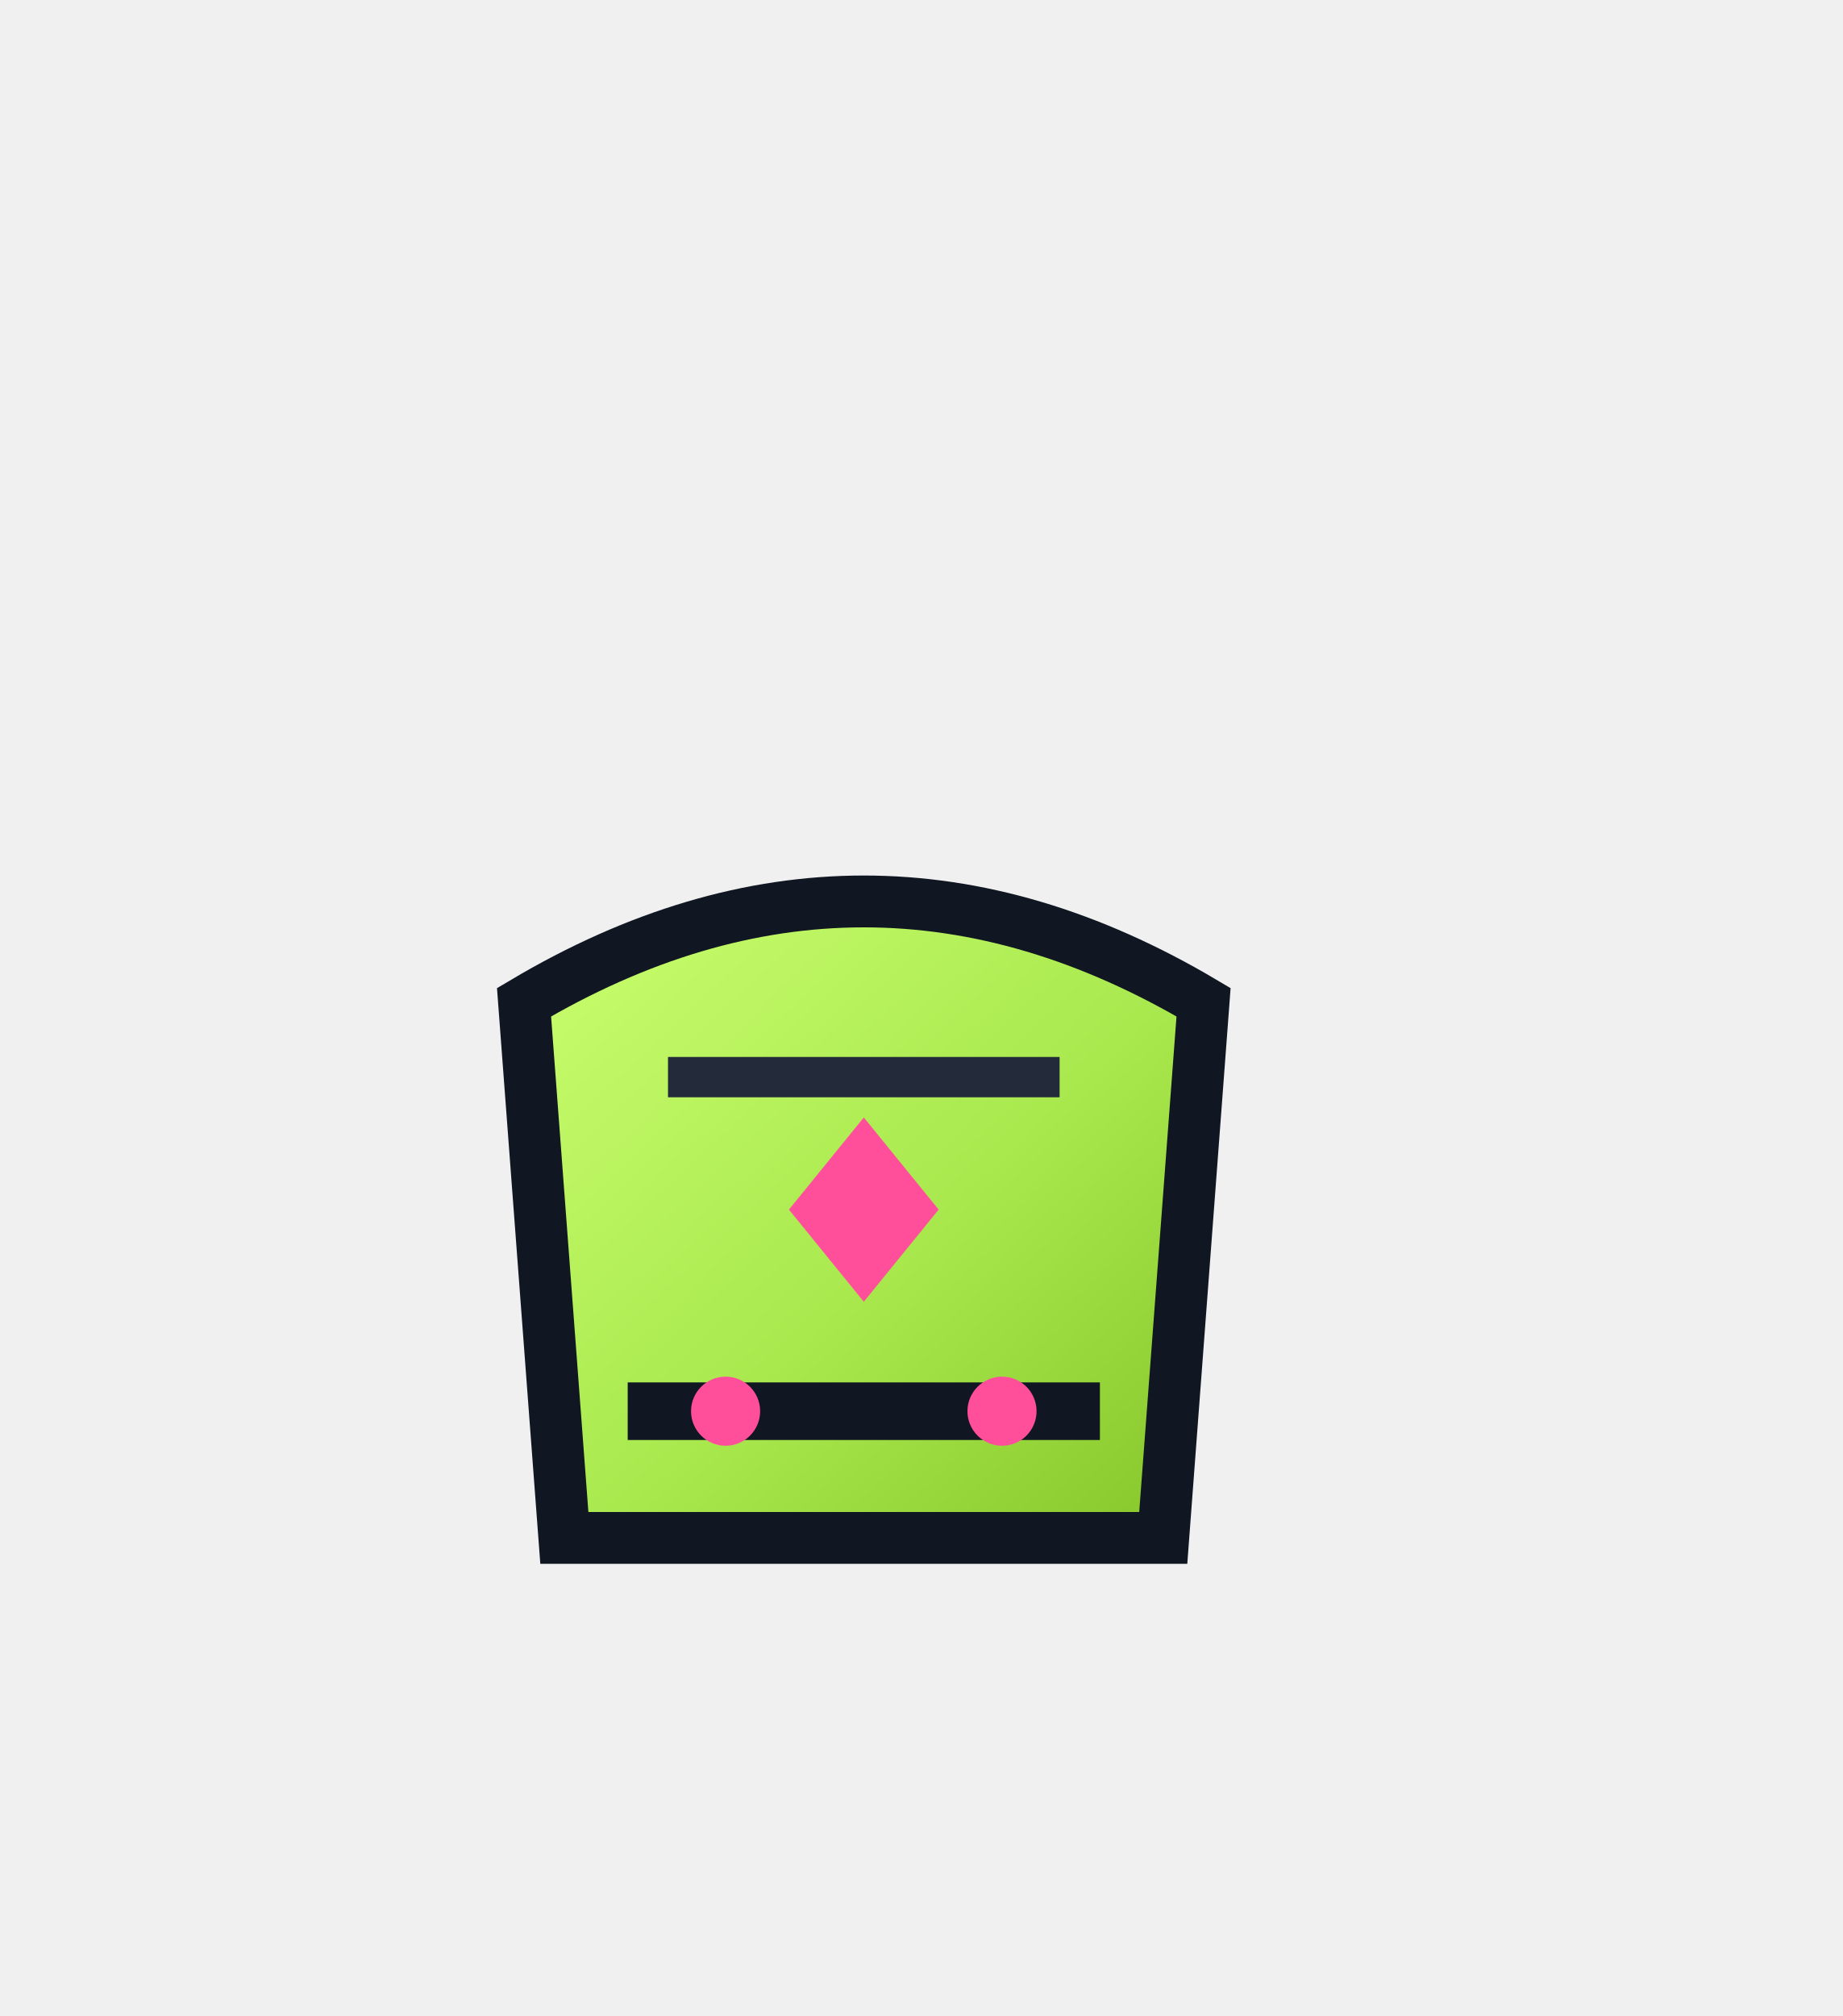
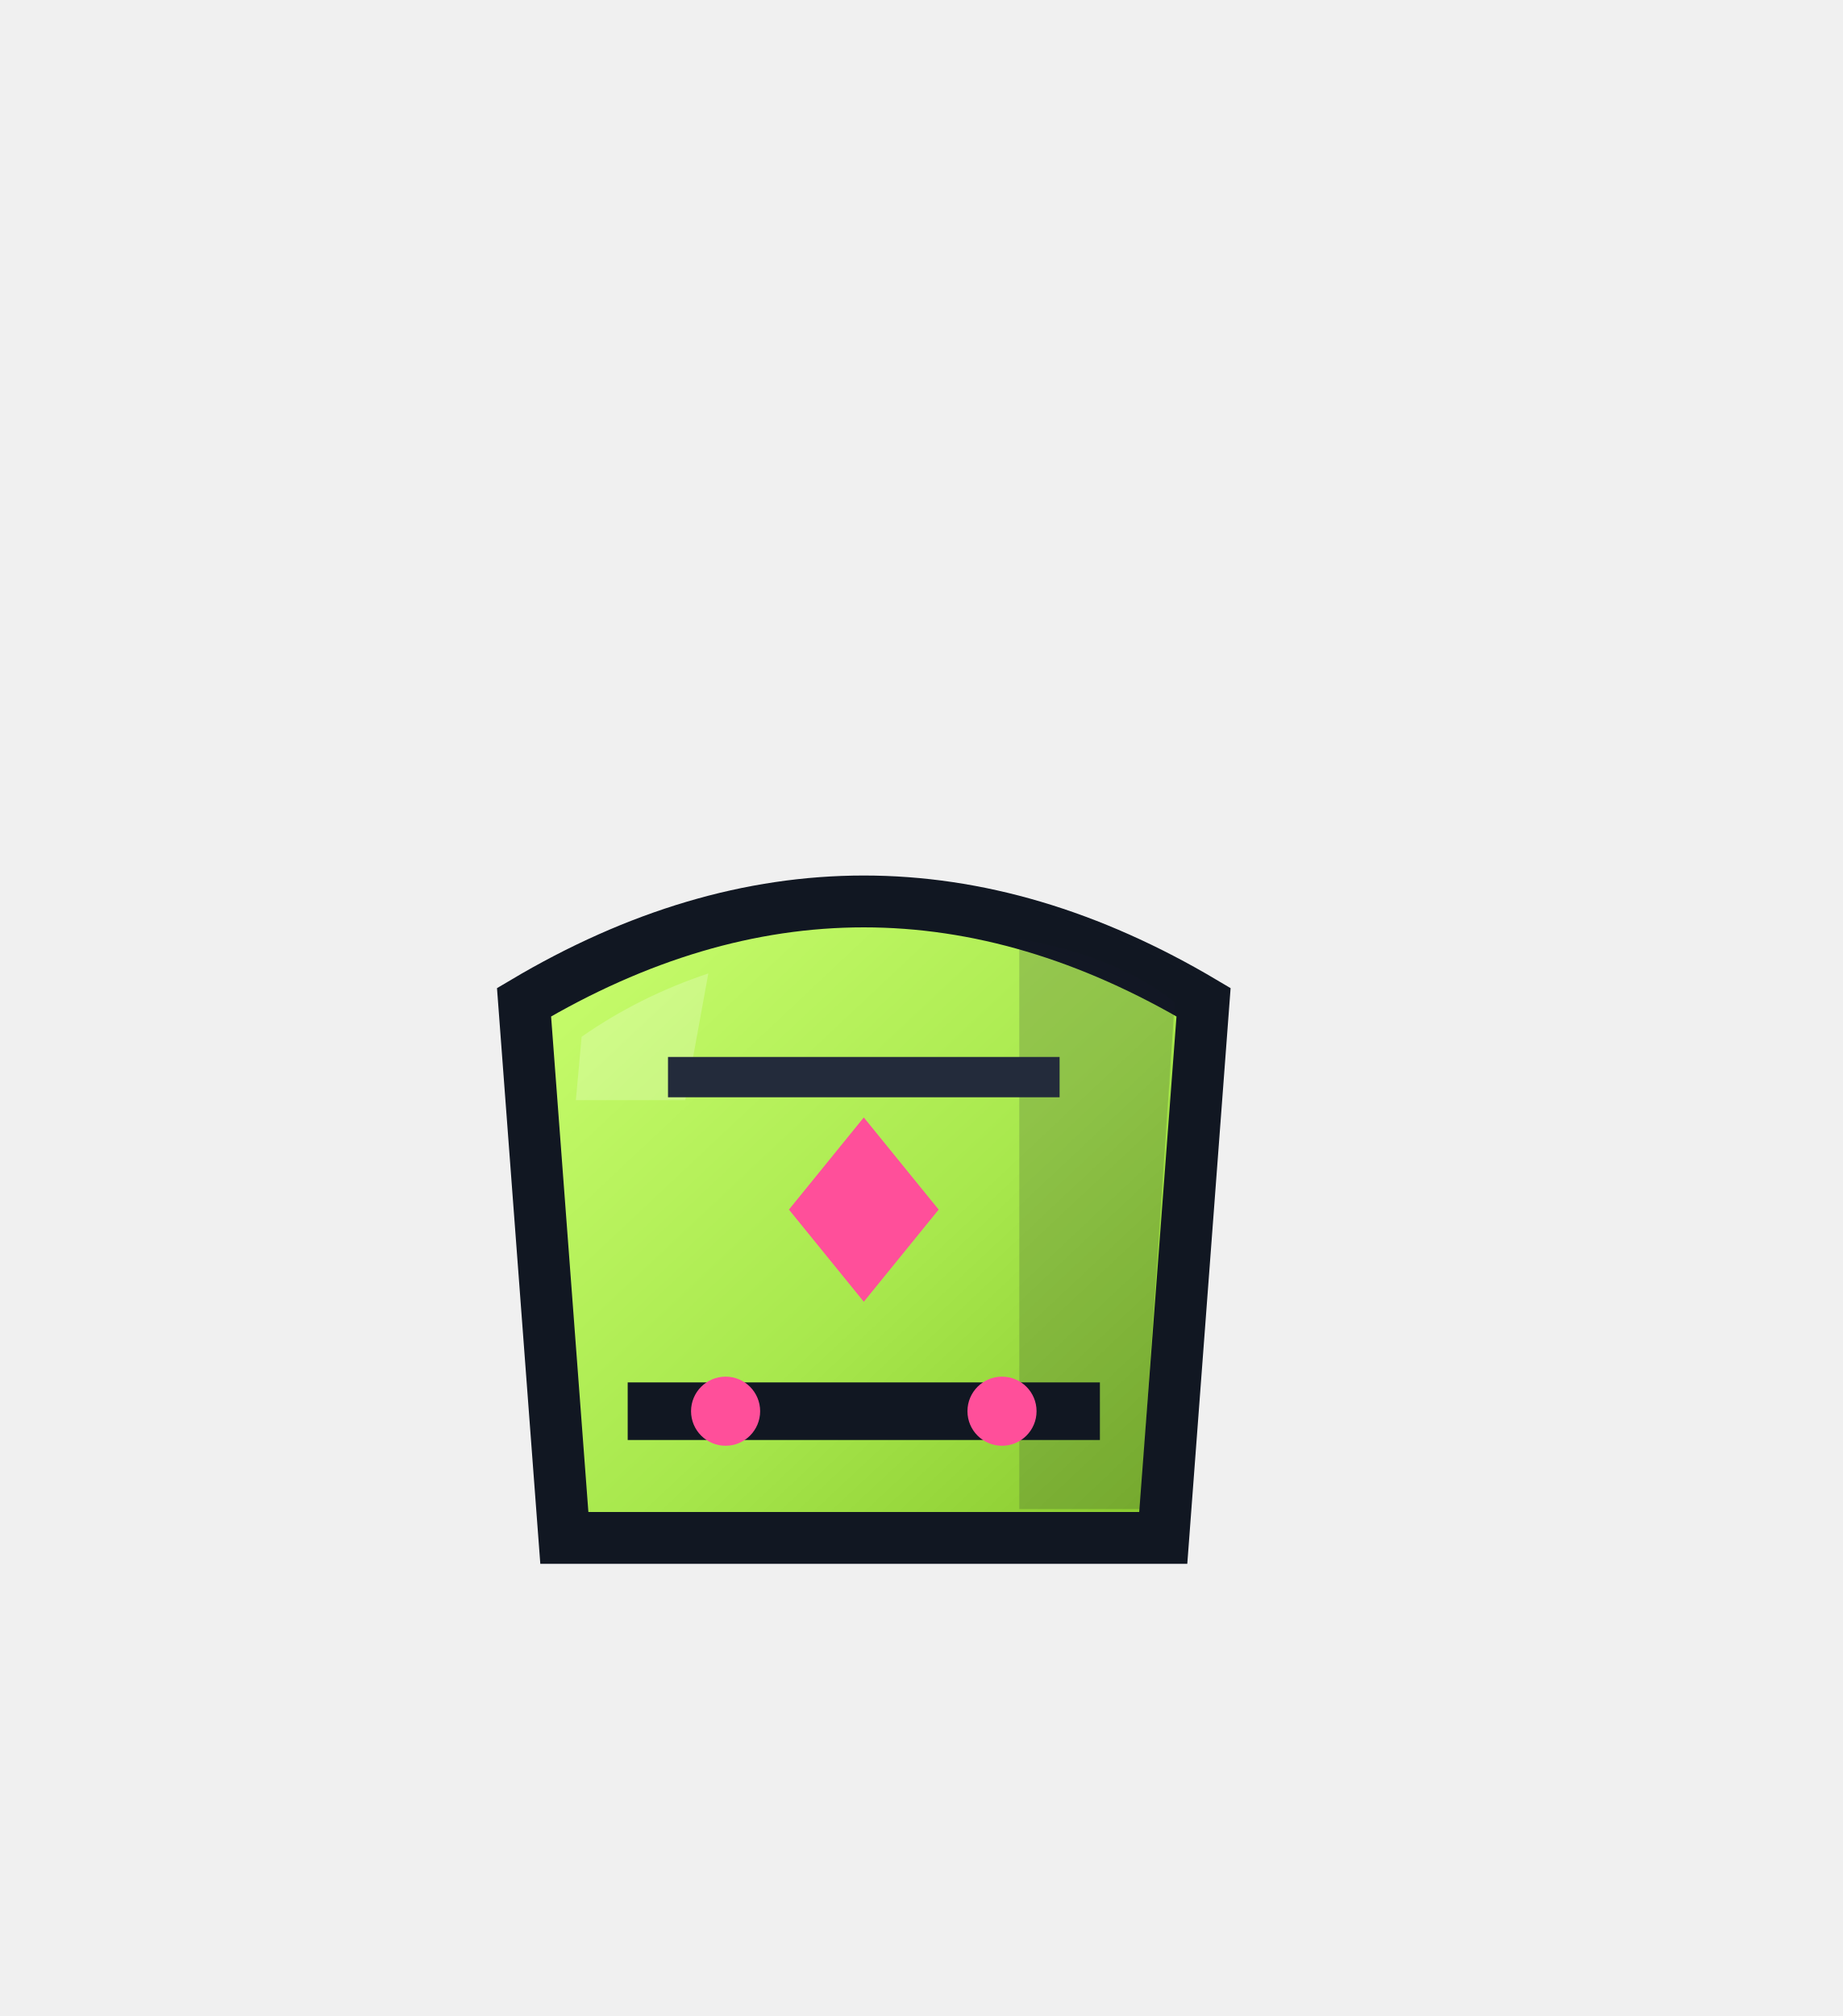
<svg xmlns="http://www.w3.org/2000/svg" viewBox="0 0 320 350">
  <defs>
    <linearGradient id="cloth8" x1="0" y1="0" x2="1" y2="1">
      <stop stop-color="#cbff70" />
      <stop offset=".56" stop-color="#a8e84d" />
      <stop offset="1" stop-color="#85c52a" />
    </linearGradient>
    <linearGradient id="eye8" x1="0" y1="0" x2="0" y2="1">
      <stop stop-color="#232b3b" />
      <stop offset="1" stop-color="#111722" />
    </linearGradient>
  </defs>
  <g class="body" data-layer="body">
    <path d="M91 174q59-35 118 0l-7 93H98Z" fill="url(#cloth8)" stroke="#111722" stroke-width="9" />
+     <path d="M177 163q17 3 27 11l-6 88h-21Z" fill="#17182b" opacity=".18" />
+     <path d="M101 180q10-7 22-11l-4 22h-19Z" fill="#fff" opacity=".22" />
    <path d="M116 187h68" stroke="#232b3b" stroke-width="7" />
    <path d="m150 194 13 16-13 16-13-16Z" fill="#ff4f9a" />
    <path d="M109 245h82" stroke="#111722" stroke-width="10" />
    <circle cx="126" cy="245" r="6" fill="#ff4f9a" />
    <circle cx="174" cy="245" r="6" fill="#ff4f9a" />
  </g>
</svg>
